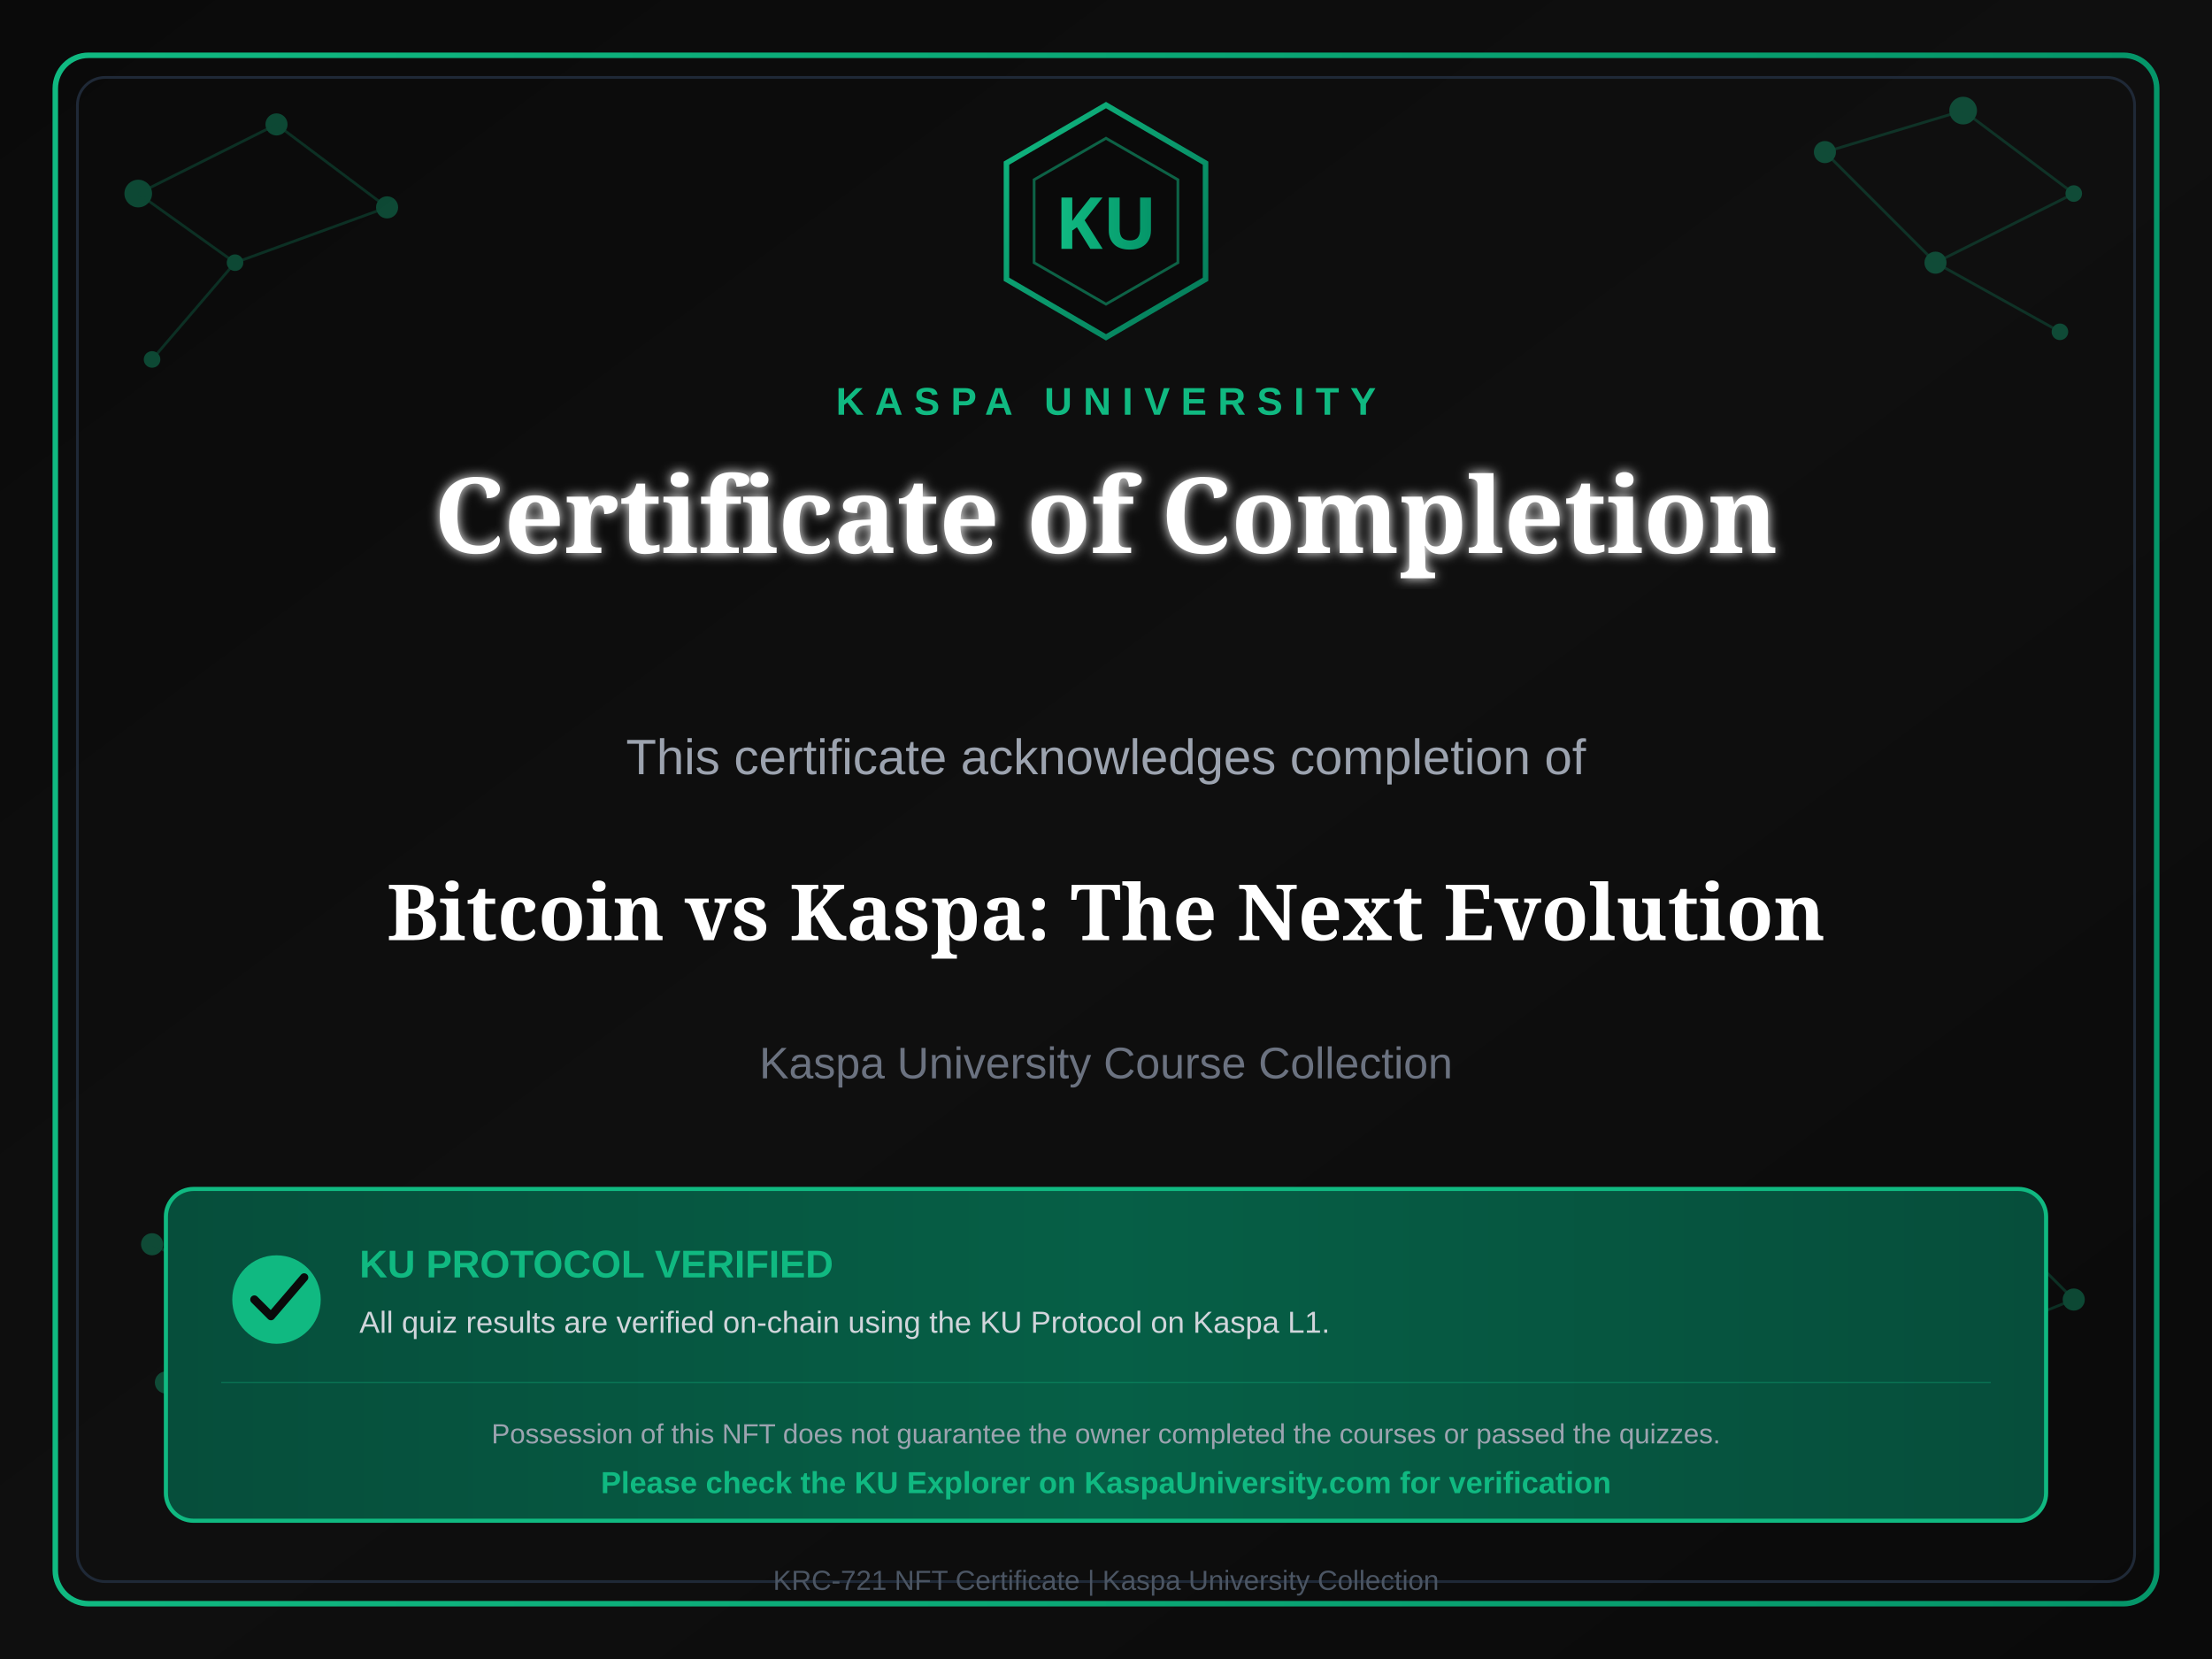
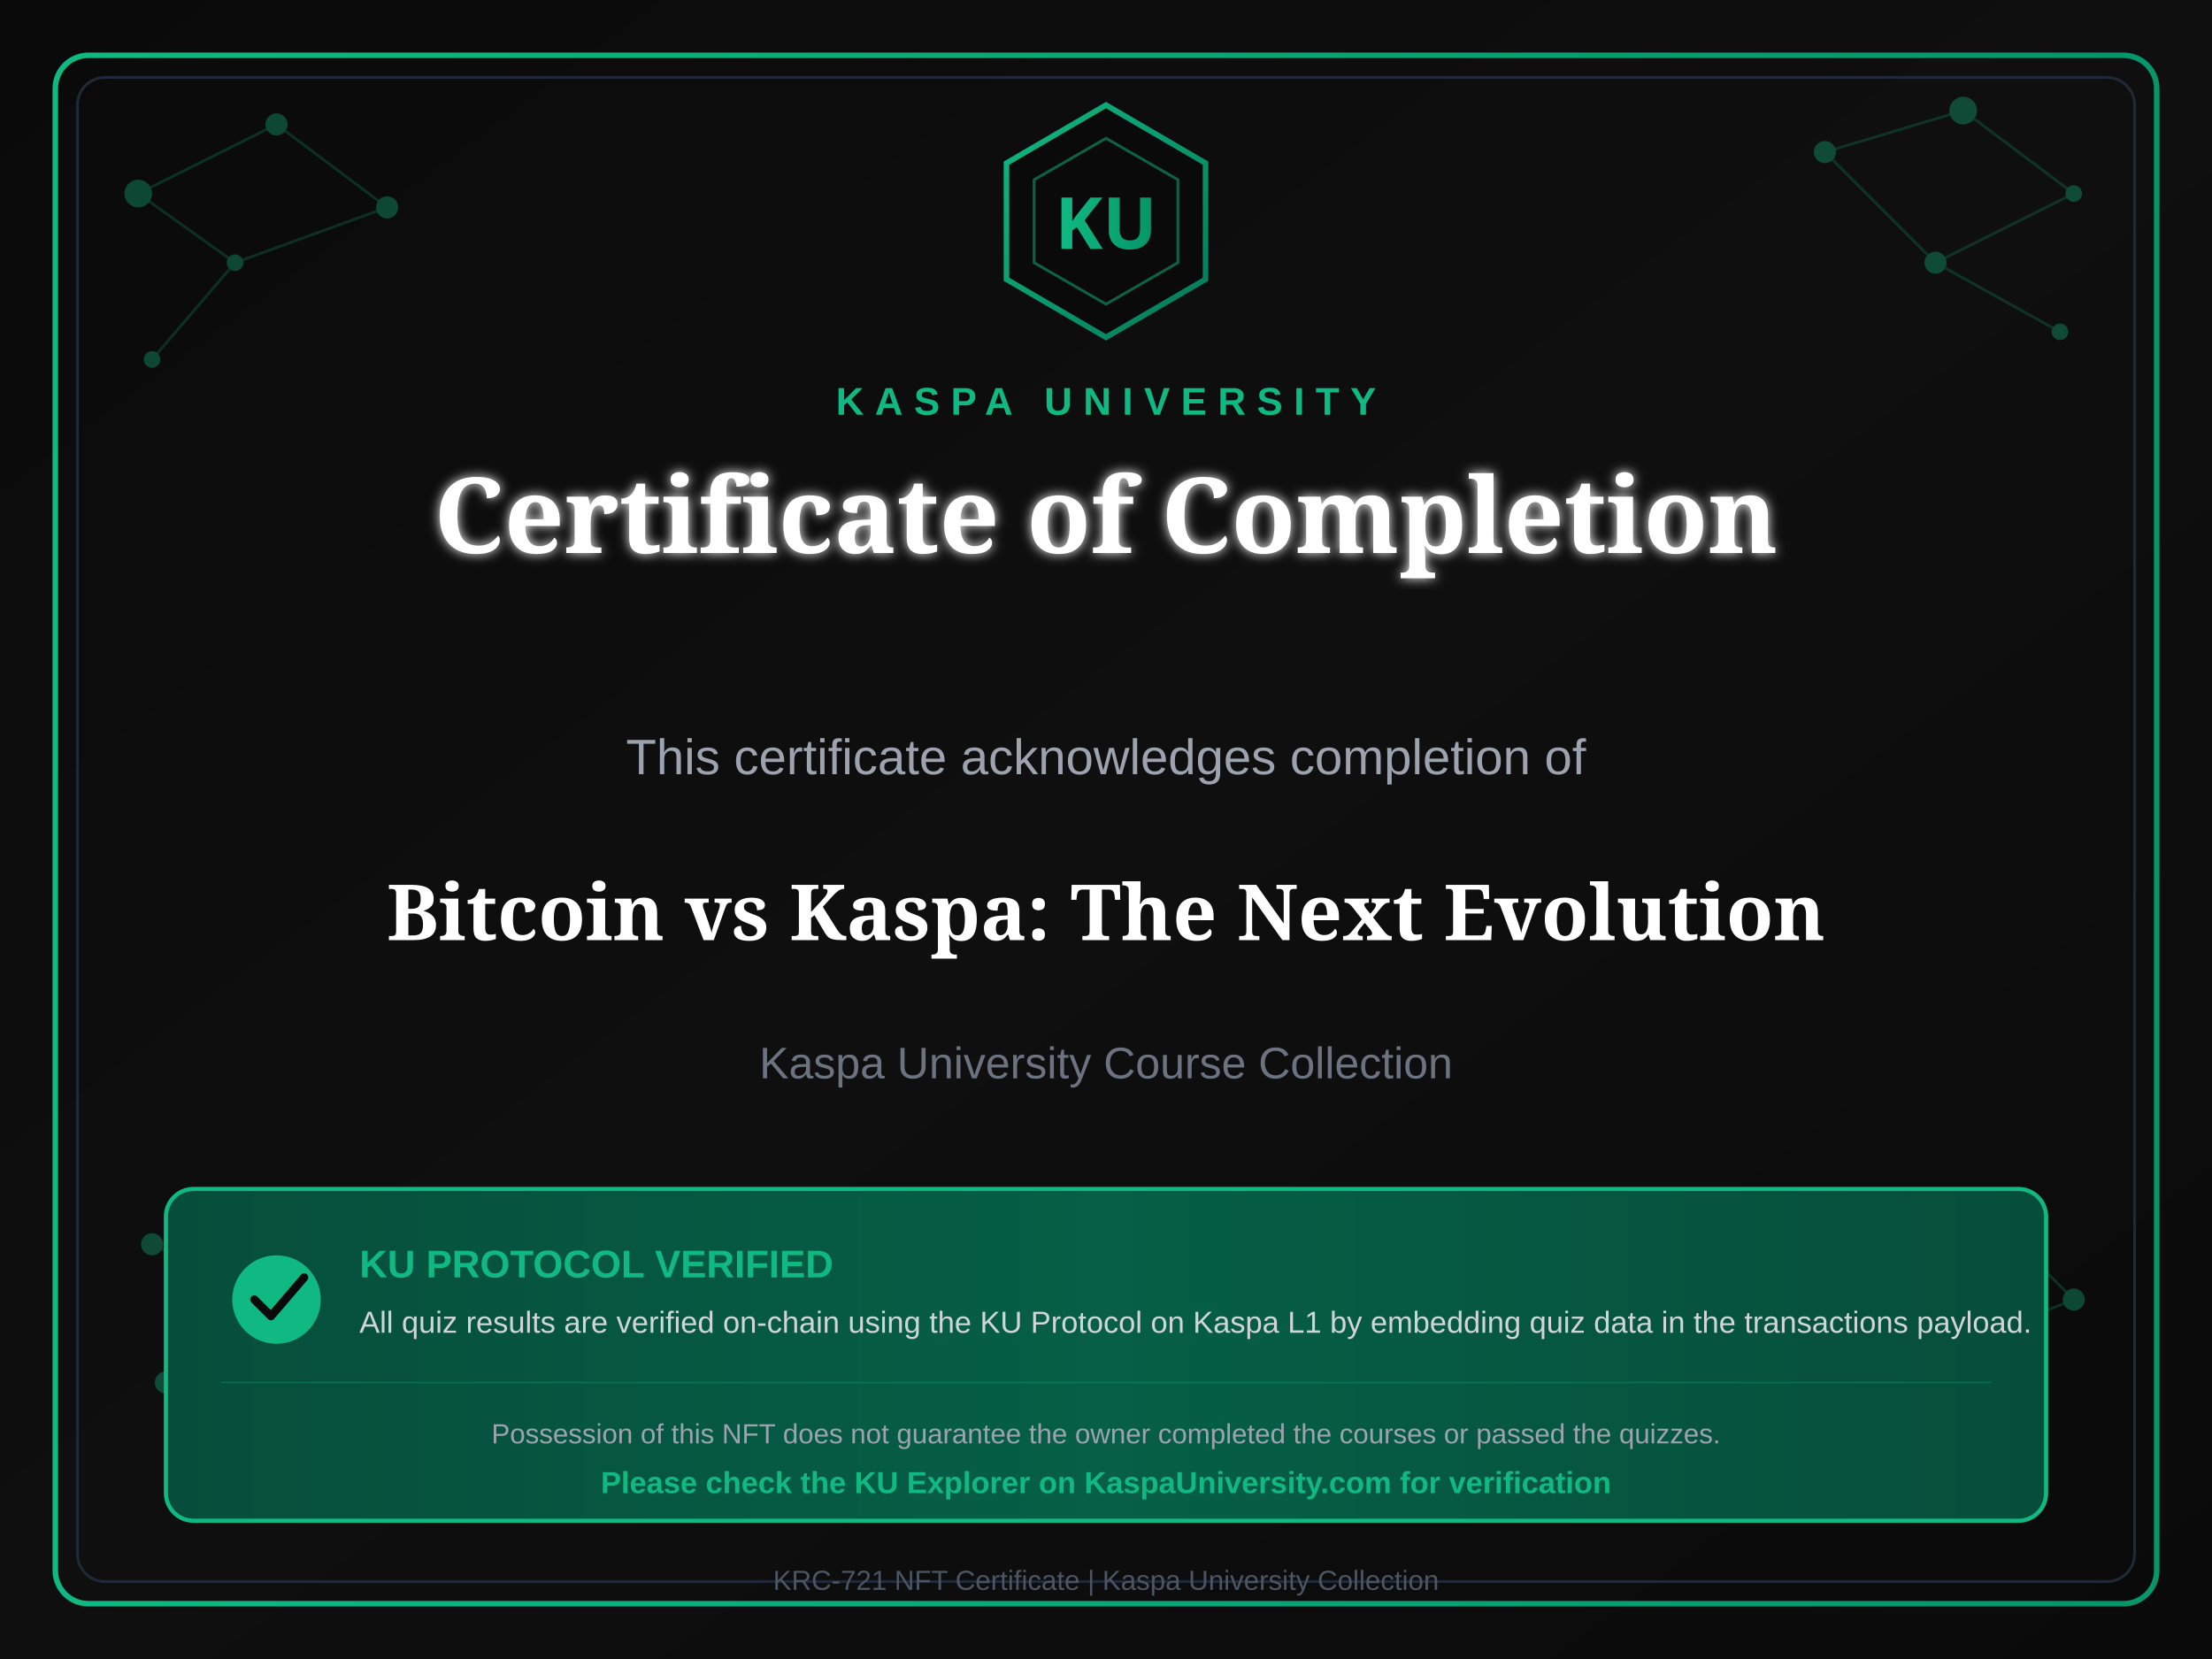
<svg xmlns="http://www.w3.org/2000/svg" viewBox="0 0 800 600" width="800" height="600">
  <defs>
    <linearGradient id="bg" x1="0%" y1="0%" x2="100%" y2="100%">
      <stop offset="0%" style="stop-color:#0a0a0a" />
      <stop offset="50%" style="stop-color:#0f0f0f" />
      <stop offset="100%" style="stop-color:#0a0a0a" />
    </linearGradient>
    <linearGradient id="green" x1="0%" y1="0%" x2="100%" y2="0%">
      <stop offset="0%" style="stop-color:#10b981" />
      <stop offset="100%" style="stop-color:#059669" />
    </linearGradient>
    <linearGradient id="hexGreen" x1="0%" y1="0%" x2="100%" y2="100%">
      <stop offset="0%" style="stop-color:#10b981" />
      <stop offset="100%" style="stop-color:#047857" />
    </linearGradient>
    <linearGradient id="verifyGradient" x1="0%" y1="0%" x2="100%" y2="0%">
      <stop offset="0%" style="stop-color:#064e3b" />
      <stop offset="50%" style="stop-color:#065f46" />
      <stop offset="100%" style="stop-color:#064e3b" />
    </linearGradient>
    <filter id="glow">
      <feGaussianBlur stdDeviation="2" result="coloredBlur" />
      <feMerge>
        <feMergeNode in="coloredBlur" />
        <feMergeNode in="SourceGraphic" />
      </feMerge>
    </filter>
  </defs>
  <rect width="800" height="600" fill="url(#bg)" />
  <g opacity="0.35">
    <circle cx="50" cy="70" r="5" fill="#10b981" />
    <circle cx="100" cy="45" r="4" fill="#10b981" />
    <circle cx="85" cy="95" r="3" fill="#10b981" />
    <circle cx="140" cy="75" r="4" fill="#10b981" />
    <circle cx="55" cy="130" r="3" fill="#10b981" />
    <line x1="50" y1="70" x2="100" y2="45" stroke="#10b981" stroke-width="1" opacity="0.6" />
    <line x1="50" y1="70" x2="85" y2="95" stroke="#10b981" stroke-width="1" opacity="0.6" />
    <line x1="100" y1="45" x2="140" y2="75" stroke="#10b981" stroke-width="1" opacity="0.6" />
    <line x1="85" y1="95" x2="140" y2="75" stroke="#10b981" stroke-width="1" opacity="0.6" />
    <line x1="85" y1="95" x2="55" y2="130" stroke="#10b981" stroke-width="1" opacity="0.6" />
    <circle cx="660" cy="55" r="4" fill="#10b981" />
    <circle cx="710" cy="40" r="5" fill="#10b981" />
    <circle cx="750" cy="70" r="3" fill="#10b981" />
    <circle cx="700" cy="95" r="4" fill="#10b981" />
    <circle cx="745" cy="120" r="3" fill="#10b981" />
    <line x1="660" y1="55" x2="710" y2="40" stroke="#10b981" stroke-width="1" opacity="0.6" />
    <line x1="710" y1="40" x2="750" y2="70" stroke="#10b981" stroke-width="1" opacity="0.6" />
    <line x1="660" y1="55" x2="700" y2="95" stroke="#10b981" stroke-width="1" opacity="0.6" />
    <line x1="700" y1="95" x2="750" y2="70" stroke="#10b981" stroke-width="1" opacity="0.6" />
    <line x1="700" y1="95" x2="745" y2="120" stroke="#10b981" stroke-width="1" opacity="0.6" />
    <circle cx="55" cy="450" r="4" fill="#10b981" />
    <circle cx="95" cy="470" r="3" fill="#10b981" />
    <circle cx="60" cy="500" r="4" fill="#10b981" />
    <circle cx="120" cy="495" r="3" fill="#10b981" />
    <line x1="55" y1="450" x2="95" y2="470" stroke="#10b981" stroke-width="1" opacity="0.6" />
    <line x1="95" y1="470" x2="60" y2="500" stroke="#10b981" stroke-width="1" opacity="0.6" />
    <line x1="95" y1="470" x2="120" y2="495" stroke="#10b981" stroke-width="1" opacity="0.6" />
    <circle cx="680" cy="455" r="3" fill="#10b981" />
    <circle cx="720" cy="440" r="4" fill="#10b981" />
    <circle cx="750" cy="470" r="4" fill="#10b981" />
    <circle cx="700" cy="490" r="3" fill="#10b981" />
    <line x1="680" y1="455" x2="720" y2="440" stroke="#10b981" stroke-width="1" opacity="0.6" />
    <line x1="720" y1="440" x2="750" y2="470" stroke="#10b981" stroke-width="1" opacity="0.6" />
    <line x1="680" y1="455" x2="700" y2="490" stroke="#10b981" stroke-width="1" opacity="0.6" />
    <line x1="750" y1="470" x2="700" y2="490" stroke="#10b981" stroke-width="1" opacity="0.6" />
  </g>
  <rect x="20" y="20" width="760" height="560" fill="none" stroke="url(#green)" stroke-width="2" rx="12" />
  <rect x="28" y="28" width="744" height="544" fill="none" stroke="#1f2937" stroke-width="1" rx="10" />
  <g transform="translate(400, 80)">
    <polygon points="0,-42 36,-21 36,21 0,42 -36,21 -36,-21" fill="#0a0a0a" stroke="url(#hexGreen)" stroke-width="2" />
    <polygon points="0,-30 26,-15 26,15 0,30 -26,15 -26,-15" fill="none" stroke="#10b981" stroke-width="1" opacity="0.5" />
    <text x="0" y="10" text-anchor="middle" font-family="Arial Black, sans-serif" font-size="26" fill="url(#green)" font-weight="bold">KU</text>
  </g>
  <text x="400" y="150" text-anchor="middle" font-family="Arial, sans-serif" font-size="14" fill="#10b981" letter-spacing="4" font-weight="bold">KASPA UNIVERSITY</text>
  <text x="400" y="200" text-anchor="middle" font-family="Georgia, serif" font-size="38" fill="#ffffff" font-weight="bold" filter="url(#glow)">Certificate of Completion</text>
  <line x1="150" y1="225" x2="650" y2="225" stroke="url(#green)" stroke-width="1" opacity="0.5" />
  <text x="400" y="280" text-anchor="middle" font-family="Arial, sans-serif" font-size="18" fill="#9ca3af">This certificate acknowledges completion of</text>
  <text x="400" y="340" text-anchor="middle" font-family="Georgia, serif" font-size="28" fill="#ffffff" font-weight="bold">Bitcoin vs Kaspa: The Next Evolution</text>
  <text x="400" y="390" text-anchor="middle" font-family="Arial, sans-serif" font-size="16" fill="#6b7280">Kaspa University Course Collection</text>
  <rect x="60" y="430" width="680" height="120" rx="10" fill="url(#verifyGradient)" stroke="#10b981" stroke-width="1.5" />
  <circle cx="100" cy="470" r="16" fill="#10b981" />
  <path d="M92 470l6 6l12-14" stroke="#0a0a0a" stroke-width="3" fill="none" stroke-linecap="round" stroke-linejoin="round" />
  <text x="130" y="462" font-family="Arial, sans-serif" font-size="14" fill="#10b981" font-weight="bold">KU PROTOCOL VERIFIED</text>
-   <text x="130" y="482" font-family="Arial, sans-serif" font-size="11" fill="#d1d5db">All quiz results are verified on-chain using the KU Protocol on Kaspa L1.</text>
+   <text x="130" y="482" font-family="Arial, sans-serif" font-size="11" fill="#d1d5db">All quiz results are verified on-chain using the KU Protocol on Kaspa L1 by embedding quiz data in the transactions payload.</text>
  <line x1="80" y1="500" x2="720" y2="500" stroke="#10b981" stroke-width="0.5" opacity="0.3" />
  <text x="400" y="522" text-anchor="middle" font-family="Arial, sans-serif" font-size="10" fill="#9ca3af">Possession of this NFT does not guarantee the owner completed the courses or passed the quizzes.</text>
  <text x="400" y="540" text-anchor="middle" font-family="Arial, sans-serif" font-size="11" fill="#10b981" font-weight="bold">Please check the KU Explorer on KaspaUniversity.com for verification</text>
  <text x="400" y="575" text-anchor="middle" font-family="Arial, sans-serif" font-size="10" fill="#4b5563">KRC-721 NFT Certificate | Kaspa University Collection</text>
</svg>
